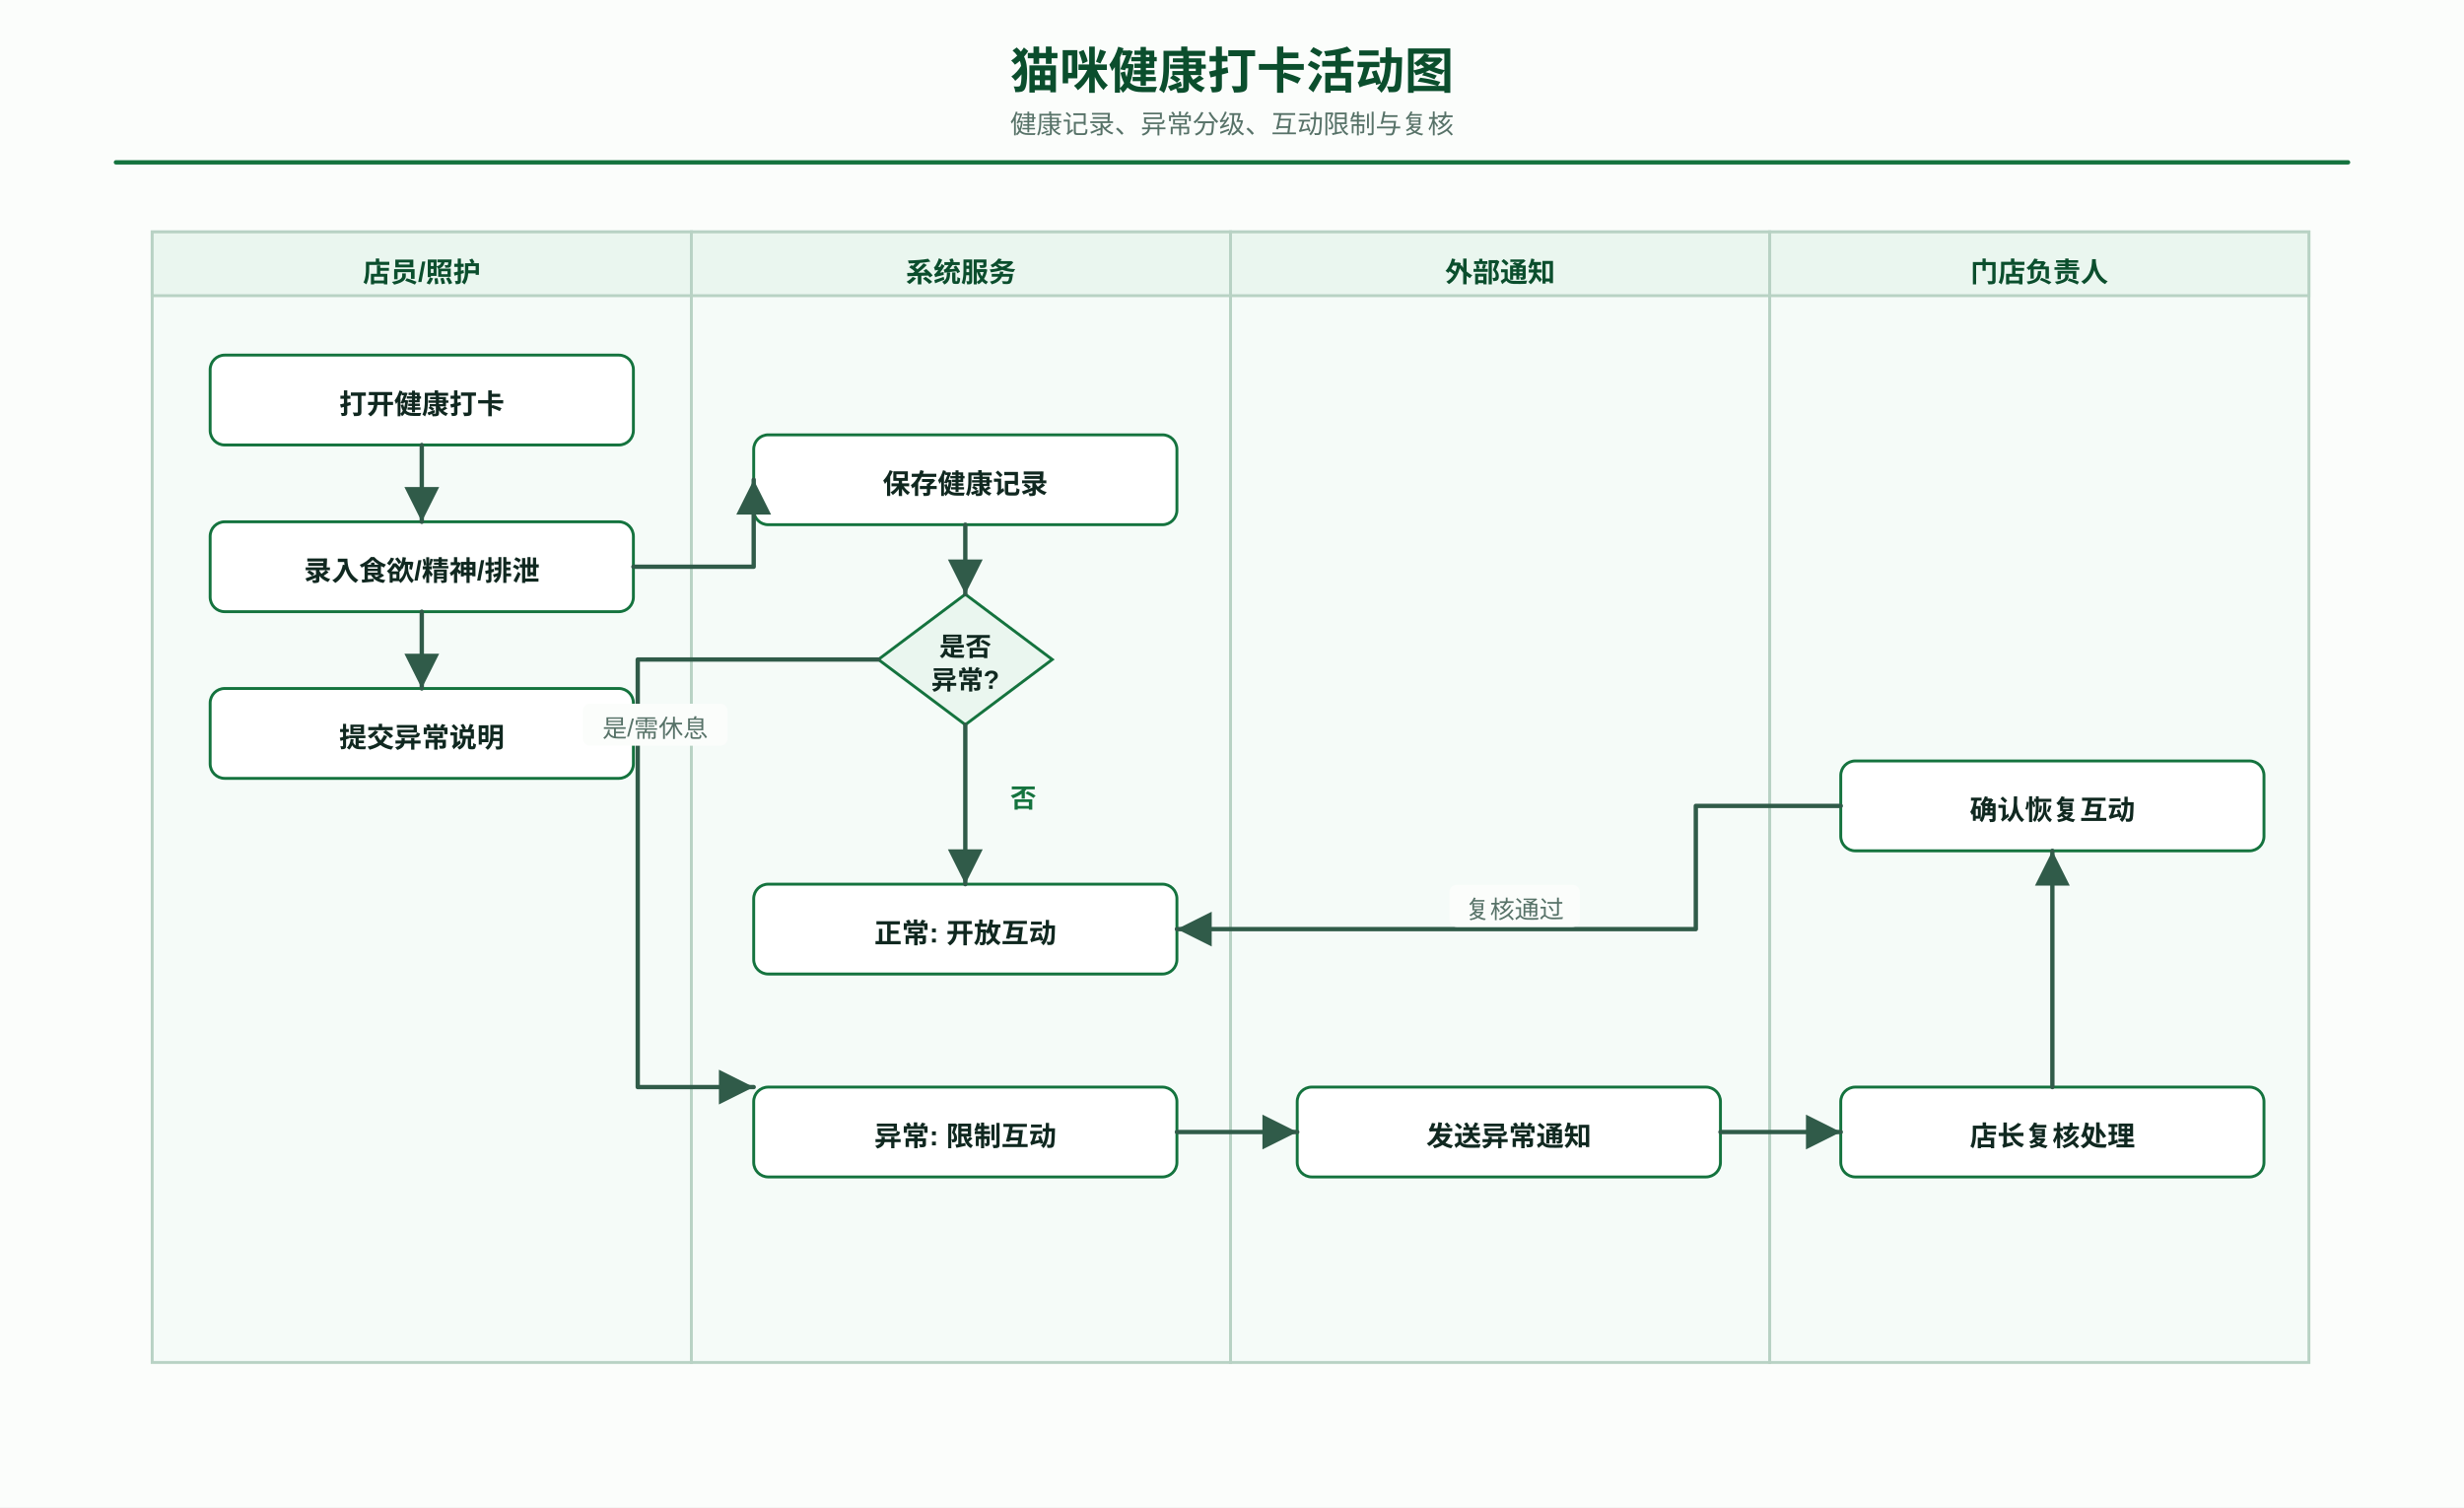
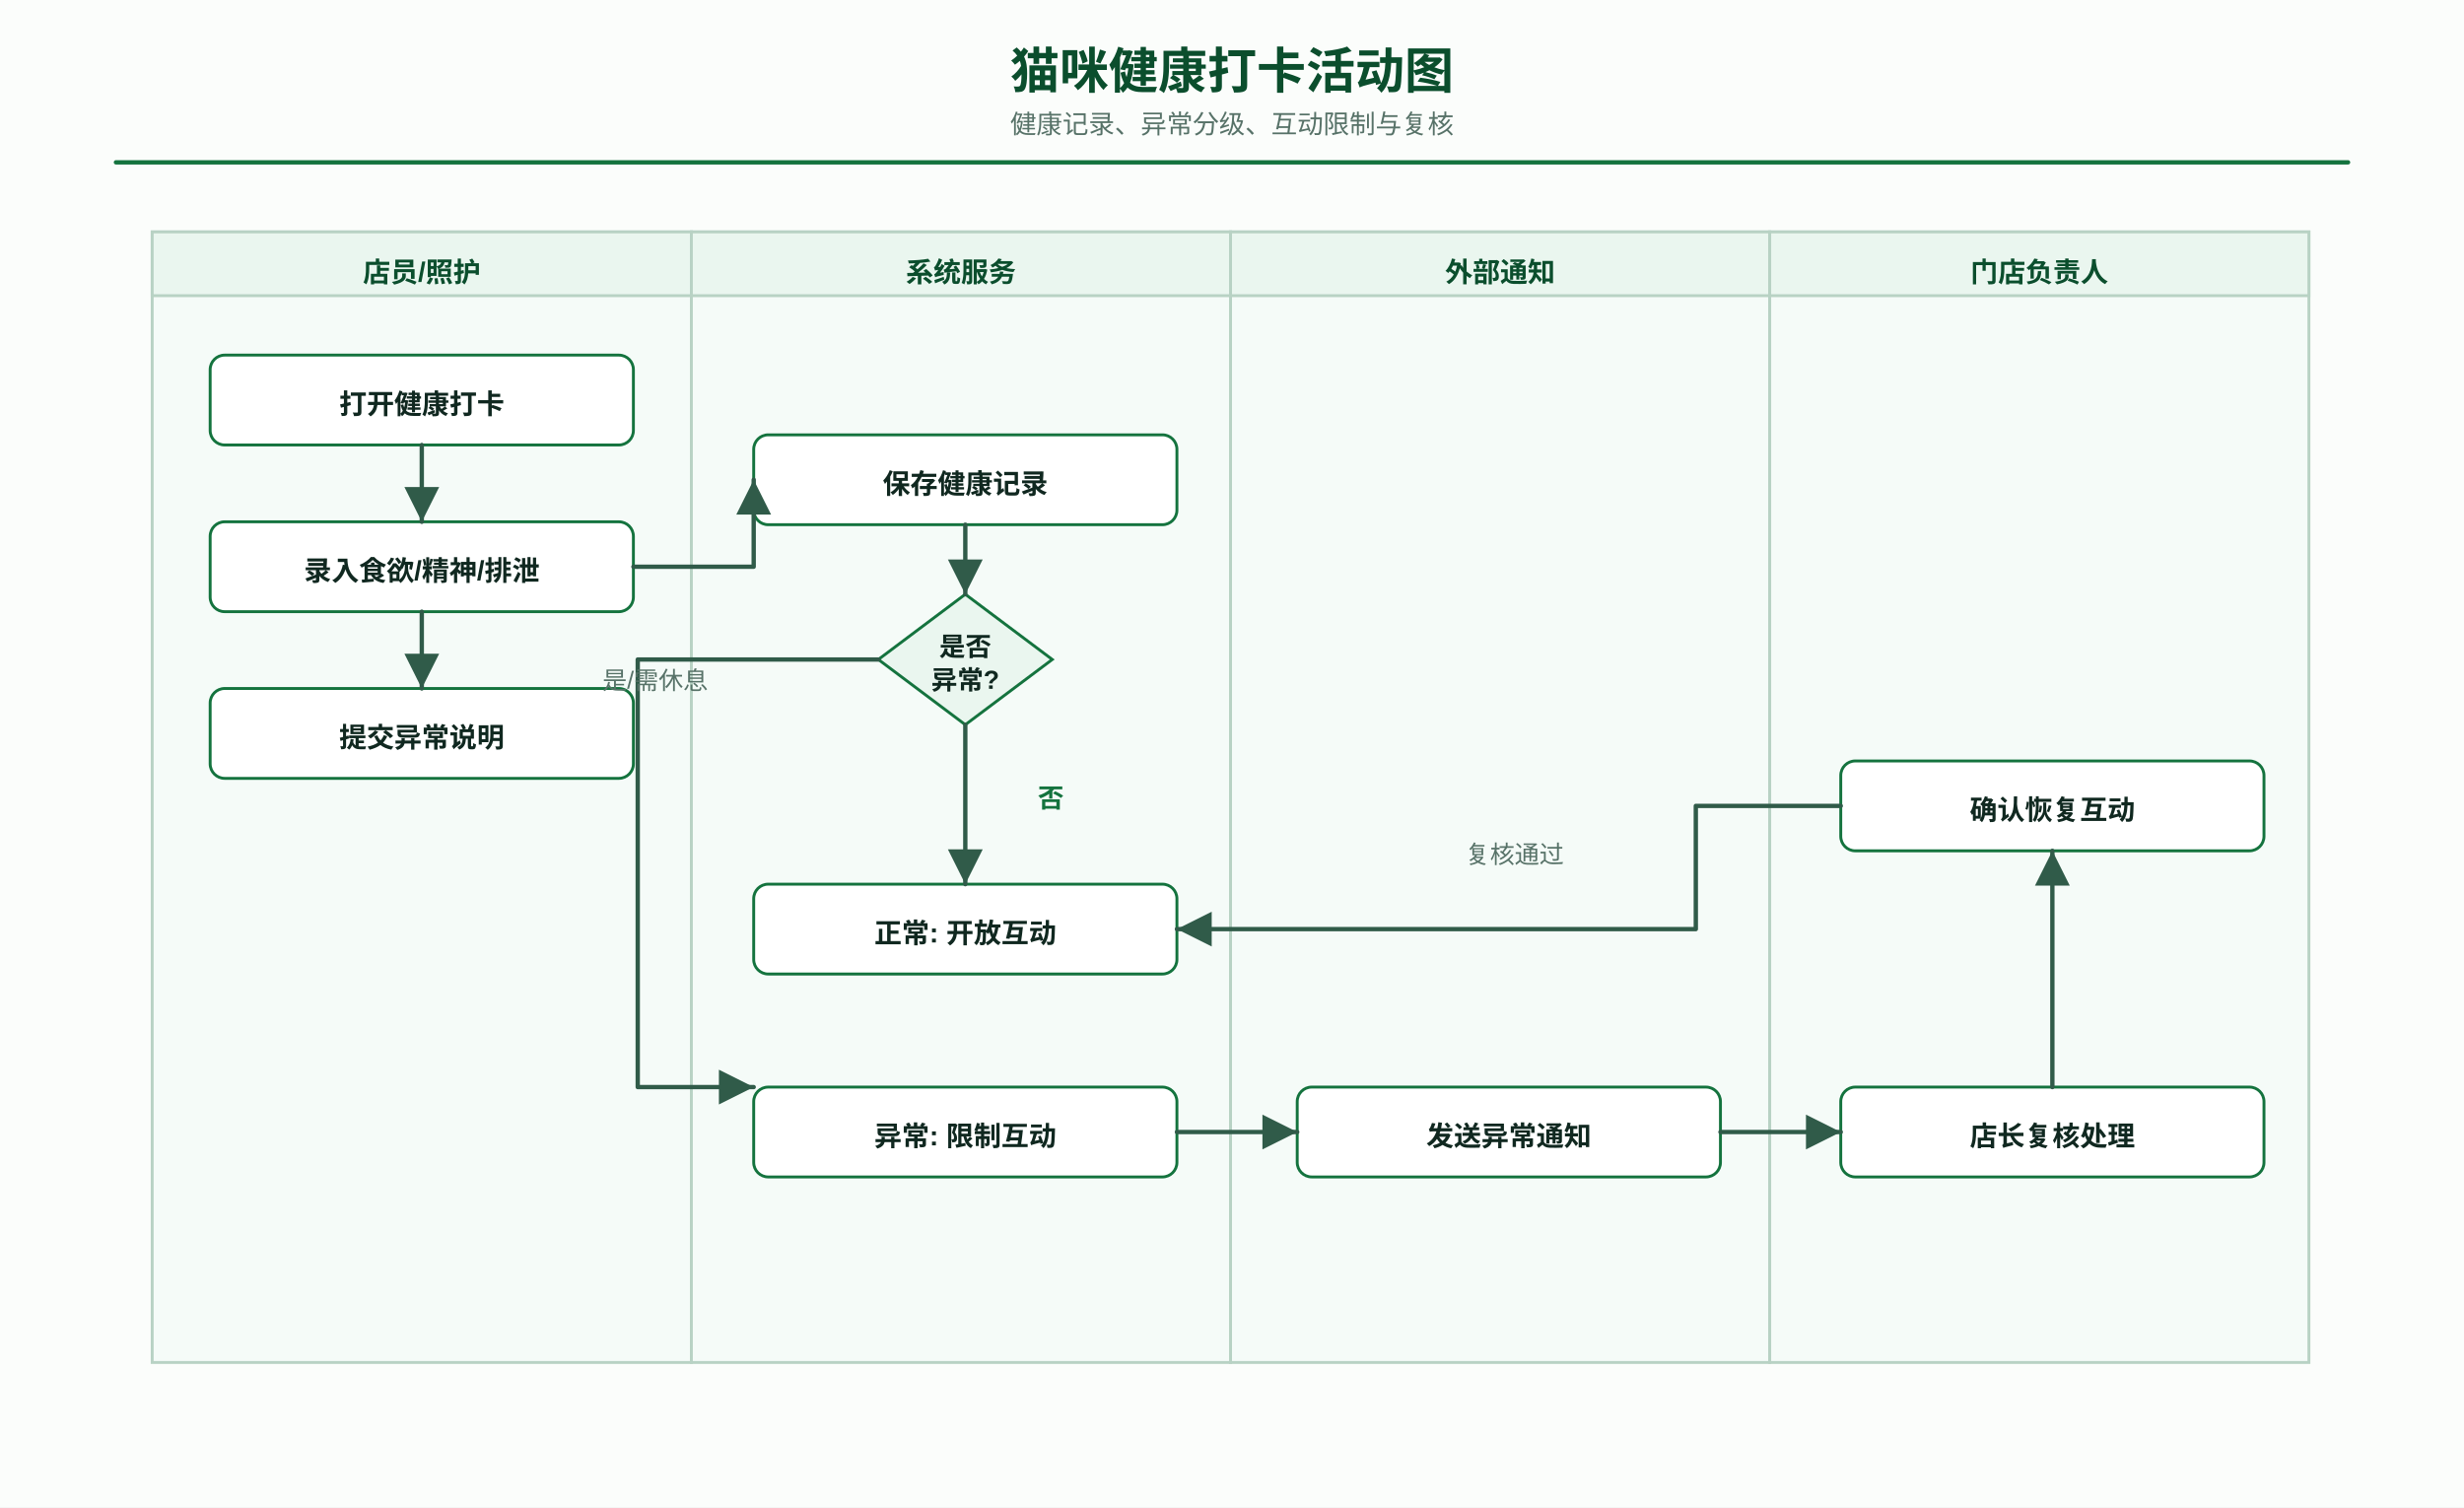
<svg xmlns="http://www.w3.org/2000/svg" width="1700" height="1040" viewBox="0 0 1700 1040">
  <defs>
    <marker id="arrow" markerWidth="12" markerHeight="12" refX="10" refY="6" orient="auto" markerUnits="strokeWidth">
      <path d="M2,2 L10,6 L2,10 Z" fill="#305B49" />
    </marker>
    <marker id="arrowGreen" markerWidth="12" markerHeight="12" refX="10" refY="6" orient="auto" markerUnits="strokeWidth">
      <path d="M2,2 L10,6 L2,10 Z" fill="#14733E" />
    </marker>
  </defs>
  <rect x="0" y="0" width="1700" height="1040" fill="#FBFDFB" />
  <text x="850.0" y="61.0" text-anchor="middle" font-family="Microsoft YaHei, SimHei, Arial" font-size="34" font-weight="700" fill="#0B4E2D">猫咪健康打卡活动图</text>
  <text x="850.0" y="92.0" text-anchor="middle" font-family="Microsoft YaHei, SimHei, Arial" font-size="18" font-weight="400" fill="#577268">健康记录、异常分级、互动限制与复核</text>
  <polyline points="80.0,112.0 1620.0,112.0" fill="none" stroke="#14733E" stroke-width="3" stroke-linejoin="round" stroke-linecap="round" />
  <rect x="105" y="160" width="372" height="780" fill="#F5FBF8" stroke="#B8D2C4" stroke-width="2" />
  <rect x="105" y="160" width="372" height="44" fill="#EAF6EF" stroke="#B8D2C4" stroke-width="2" />
  <text x="291.0" y="194.5" text-anchor="middle" font-family="Microsoft YaHei, SimHei, Arial" font-size="19" font-weight="700" fill="#0B4E2D">店员/照护</text>
  <rect x="477" y="160" width="372" height="780" fill="#F5FBF8" stroke="#B8D2C4" stroke-width="2" />
  <rect x="477" y="160" width="372" height="44" fill="#EAF6EF" stroke="#B8D2C4" stroke-width="2" />
  <text x="663.0" y="194.5" text-anchor="middle" font-family="Microsoft YaHei, SimHei, Arial" font-size="19" font-weight="700" fill="#0B4E2D">系统服务</text>
  <rect x="849" y="160" width="372" height="780" fill="#F5FBF8" stroke="#B8D2C4" stroke-width="2" />
  <rect x="849" y="160" width="372" height="44" fill="#EAF6EF" stroke="#B8D2C4" stroke-width="2" />
  <text x="1035.0" y="194.5" text-anchor="middle" font-family="Microsoft YaHei, SimHei, Arial" font-size="19" font-weight="700" fill="#0B4E2D">外部通知</text>
  <rect x="1221" y="160" width="372" height="780" fill="#F5FBF8" stroke="#B8D2C4" stroke-width="2" />
  <rect x="1221" y="160" width="372" height="44" fill="#EAF6EF" stroke="#B8D2C4" stroke-width="2" />
  <text x="1407.0" y="194.5" text-anchor="middle" font-family="Microsoft YaHei, SimHei, Arial" font-size="19" font-weight="700" fill="#0B4E2D">门店负责人</text>
  <rect x="145" y="245" width="292" height="62" rx="10" fill="#FFFFFF" stroke="#14733E" stroke-width="2" />
  <text x="291.0" y="285.5" text-anchor="middle" font-family="Microsoft YaHei, SimHei, Arial" font-size="19" font-weight="700" fill="#102820">打开健康打卡</text>
  <rect x="145" y="360" width="292" height="62" rx="10" fill="#FFFFFF" stroke="#14733E" stroke-width="2" />
  <text x="291.0" y="400.5" text-anchor="middle" font-family="Microsoft YaHei, SimHei, Arial" font-size="19" font-weight="700" fill="#102820">录入食欲/精神/排泄</text>
  <rect x="145" y="475" width="292" height="62" rx="10" fill="#FFFFFF" stroke="#14733E" stroke-width="2" />
  <text x="291.0" y="515.5" text-anchor="middle" font-family="Microsoft YaHei, SimHei, Arial" font-size="19" font-weight="700" fill="#102820">提交异常说明</text>
  <rect x="520" y="300" width="292" height="62" rx="10" fill="#FFFFFF" stroke="#14733E" stroke-width="2" />
  <text x="666.0" y="340.5" text-anchor="middle" font-family="Microsoft YaHei, SimHei, Arial" font-size="19" font-weight="700" fill="#102820">保存健康记录</text>
  <polygon points="666.0,410.0 726.0,455.0 666.0,500.0 606.0,455.0" fill="#EAF6EF" stroke="#14733E" stroke-width="2" />
  <text x="666.0" y="452.5" text-anchor="middle" font-family="Microsoft YaHei, SimHei, Arial" font-size="18" font-weight="700" fill="#102820">是否</text>
  <text x="666.0" y="475.5" text-anchor="middle" font-family="Microsoft YaHei, SimHei, Arial" font-size="18" font-weight="700" fill="#102820">异常?</text>
  <rect x="520" y="610" width="292" height="62" rx="10" fill="#FFFFFF" stroke="#14733E" stroke-width="2" />
  <text x="666.0" y="650.5" text-anchor="middle" font-family="Microsoft YaHei, SimHei, Arial" font-size="19" font-weight="700" fill="#102820">正常: 开放互动</text>
  <rect x="520" y="750" width="292" height="62" rx="10" fill="#FFFFFF" stroke="#14733E" stroke-width="2" />
  <text x="666.0" y="790.5" text-anchor="middle" font-family="Microsoft YaHei, SimHei, Arial" font-size="19" font-weight="700" fill="#102820">异常: 限制互动</text>
  <rect x="895" y="750" width="292" height="62" rx="10" fill="#FFFFFF" stroke="#14733E" stroke-width="2" />
  <text x="1041.0" y="790.5" text-anchor="middle" font-family="Microsoft YaHei, SimHei, Arial" font-size="19" font-weight="700" fill="#102820">发送异常通知</text>
  <rect x="1270" y="750" width="292" height="62" rx="10" fill="#FFFFFF" stroke="#14733E" stroke-width="2" />
  <text x="1416.0" y="790.5" text-anchor="middle" font-family="Microsoft YaHei, SimHei, Arial" font-size="19" font-weight="700" fill="#102820">店长复核处理</text>
  <rect x="1270" y="525" width="292" height="62" rx="10" fill="#FFFFFF" stroke="#14733E" stroke-width="2" />
  <text x="1416.0" y="565.5" text-anchor="middle" font-family="Microsoft YaHei, SimHei, Arial" font-size="19" font-weight="700" fill="#102820">确认恢复互动</text>
  <polyline points="291.0,307.0 291.0,360.0" fill="none" stroke="#305B49" stroke-width="3" stroke-linejoin="round" stroke-linecap="round" marker-end="url(#arrow)" />
  <polyline points="291.0,422.0 291.0,475.0" fill="none" stroke="#305B49" stroke-width="3" stroke-linejoin="round" stroke-linecap="round" marker-end="url(#arrow)" />
  <polyline points="437.0,391.0 520.0,391.0 520.0,331.0" fill="none" stroke="#305B49" stroke-width="3" stroke-linejoin="round" stroke-linecap="round" marker-end="url(#arrow)" />
  <polyline points="666.0,362.0 666.0,410.0" fill="none" stroke="#305B49" stroke-width="3" stroke-linejoin="round" stroke-linecap="round" marker-end="url(#arrow)" />
  <polyline points="666.0,500.0 666.0,610.0" fill="none" stroke="#305B49" stroke-width="3" stroke-linejoin="round" stroke-linecap="round" marker-end="url(#arrow)" />
-   <text x="706.0" y="557.0" text-anchor="middle" font-family="Microsoft YaHei, SimHei, Arial" font-size="18" font-weight="700" fill="#14733E">否</text>
+   <text x="725.0" y="557.0" text-anchor="middle" font-family="Microsoft YaHei, SimHei, Arial" font-size="18" font-weight="700" fill="#14733E">否</text>
  <polyline points="606.0,455.0 440.0,455.0 440.0,750.0 520.0,750.0" fill="none" stroke="#305B49" stroke-width="3" stroke-linejoin="round" stroke-linecap="round" marker-end="url(#arrow)" />
-   <text x="452.0" y="508.5" text-anchor="middle" font-family="Microsoft YaHei, SimHei, Arial" font-size="17" font-weight="400" fill="#577268">是/需休息</text>
+   <text x="452.0" y="475.5" text-anchor="middle" font-family="Microsoft YaHei, SimHei, Arial" font-size="17" font-weight="400" fill="#577268">是/需休息</text>
  <polyline points="812.0,781.0 895.0,781.0" fill="none" stroke="#305B49" stroke-width="3" stroke-linejoin="round" stroke-linecap="round" marker-end="url(#arrow)" />
  <polyline points="1187.0,781.0 1270.0,781.0" fill="none" stroke="#305B49" stroke-width="3" stroke-linejoin="round" stroke-linecap="round" marker-end="url(#arrow)" />
  <polyline points="1416.0,750.0 1416.0,587.0" fill="none" stroke="#305B49" stroke-width="3" stroke-linejoin="round" stroke-linecap="round" marker-end="url(#arrow)" />
  <polyline points="1270.0,556.0 1170.0,556.0 1170.0,641.0 812.0,641.0" fill="none" stroke="#305B49" stroke-width="3" stroke-linejoin="round" stroke-linecap="round" marker-end="url(#arrow)" />
-   <text x="1045.0" y="633.5" text-anchor="middle" font-family="Microsoft YaHei, SimHei, Arial" font-size="17" font-weight="400" fill="#577268">复核通过</text>
-   <rect x="402.1" y="485.5" width="99.9" height="29.0" rx="5" fill="#FBFDFB" stroke="none" />
-   <text x="452.0" y="508.5" text-anchor="middle" font-family="Microsoft YaHei, SimHei, Arial" font-size="17" font-weight="400" fill="#577268">是/需休息</text>
-   <rect x="1000.0" y="610.5" width="90.0" height="29.0" rx="5" fill="#FBFDFB" stroke="none" />
-   <text x="1045.0" y="633.5" text-anchor="middle" font-family="Microsoft YaHei, SimHei, Arial" font-size="17" font-weight="400" fill="#577268">复核通过</text>
+   <text x="1045.0" y="595.5" text-anchor="middle" font-family="Microsoft YaHei, SimHei, Arial" font-size="17" font-weight="400" fill="#577268">复核通过</text>
</svg>
